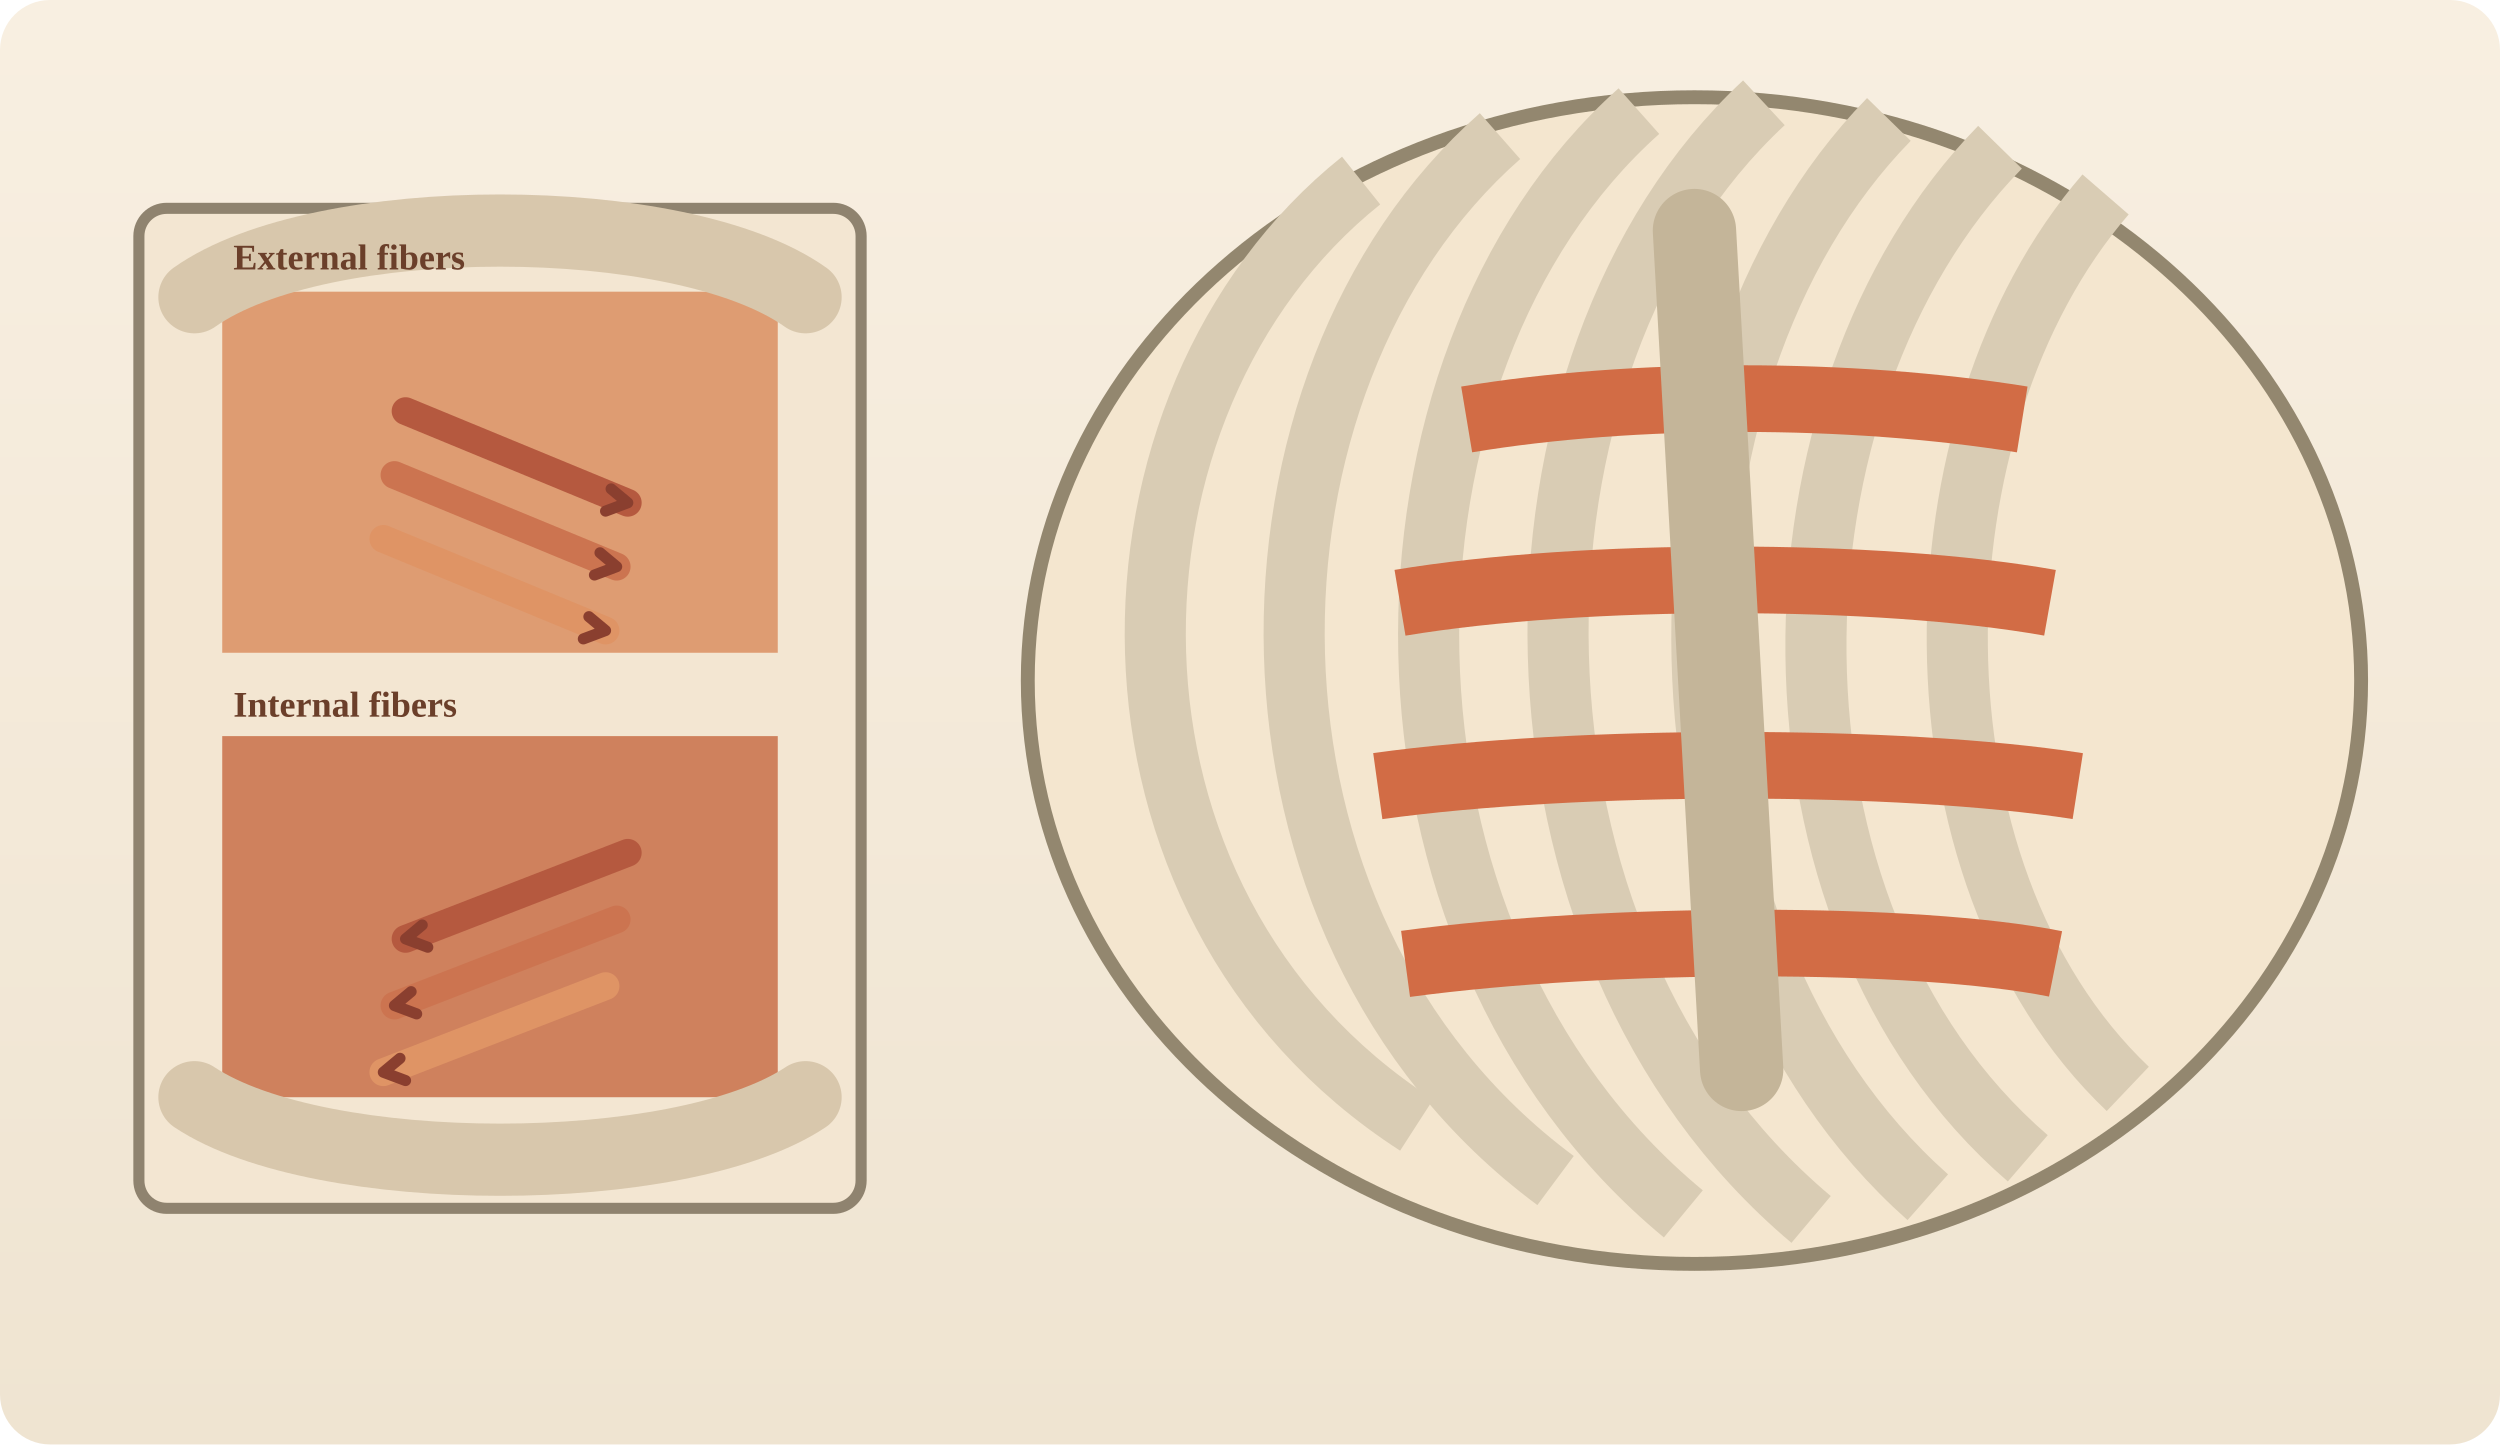
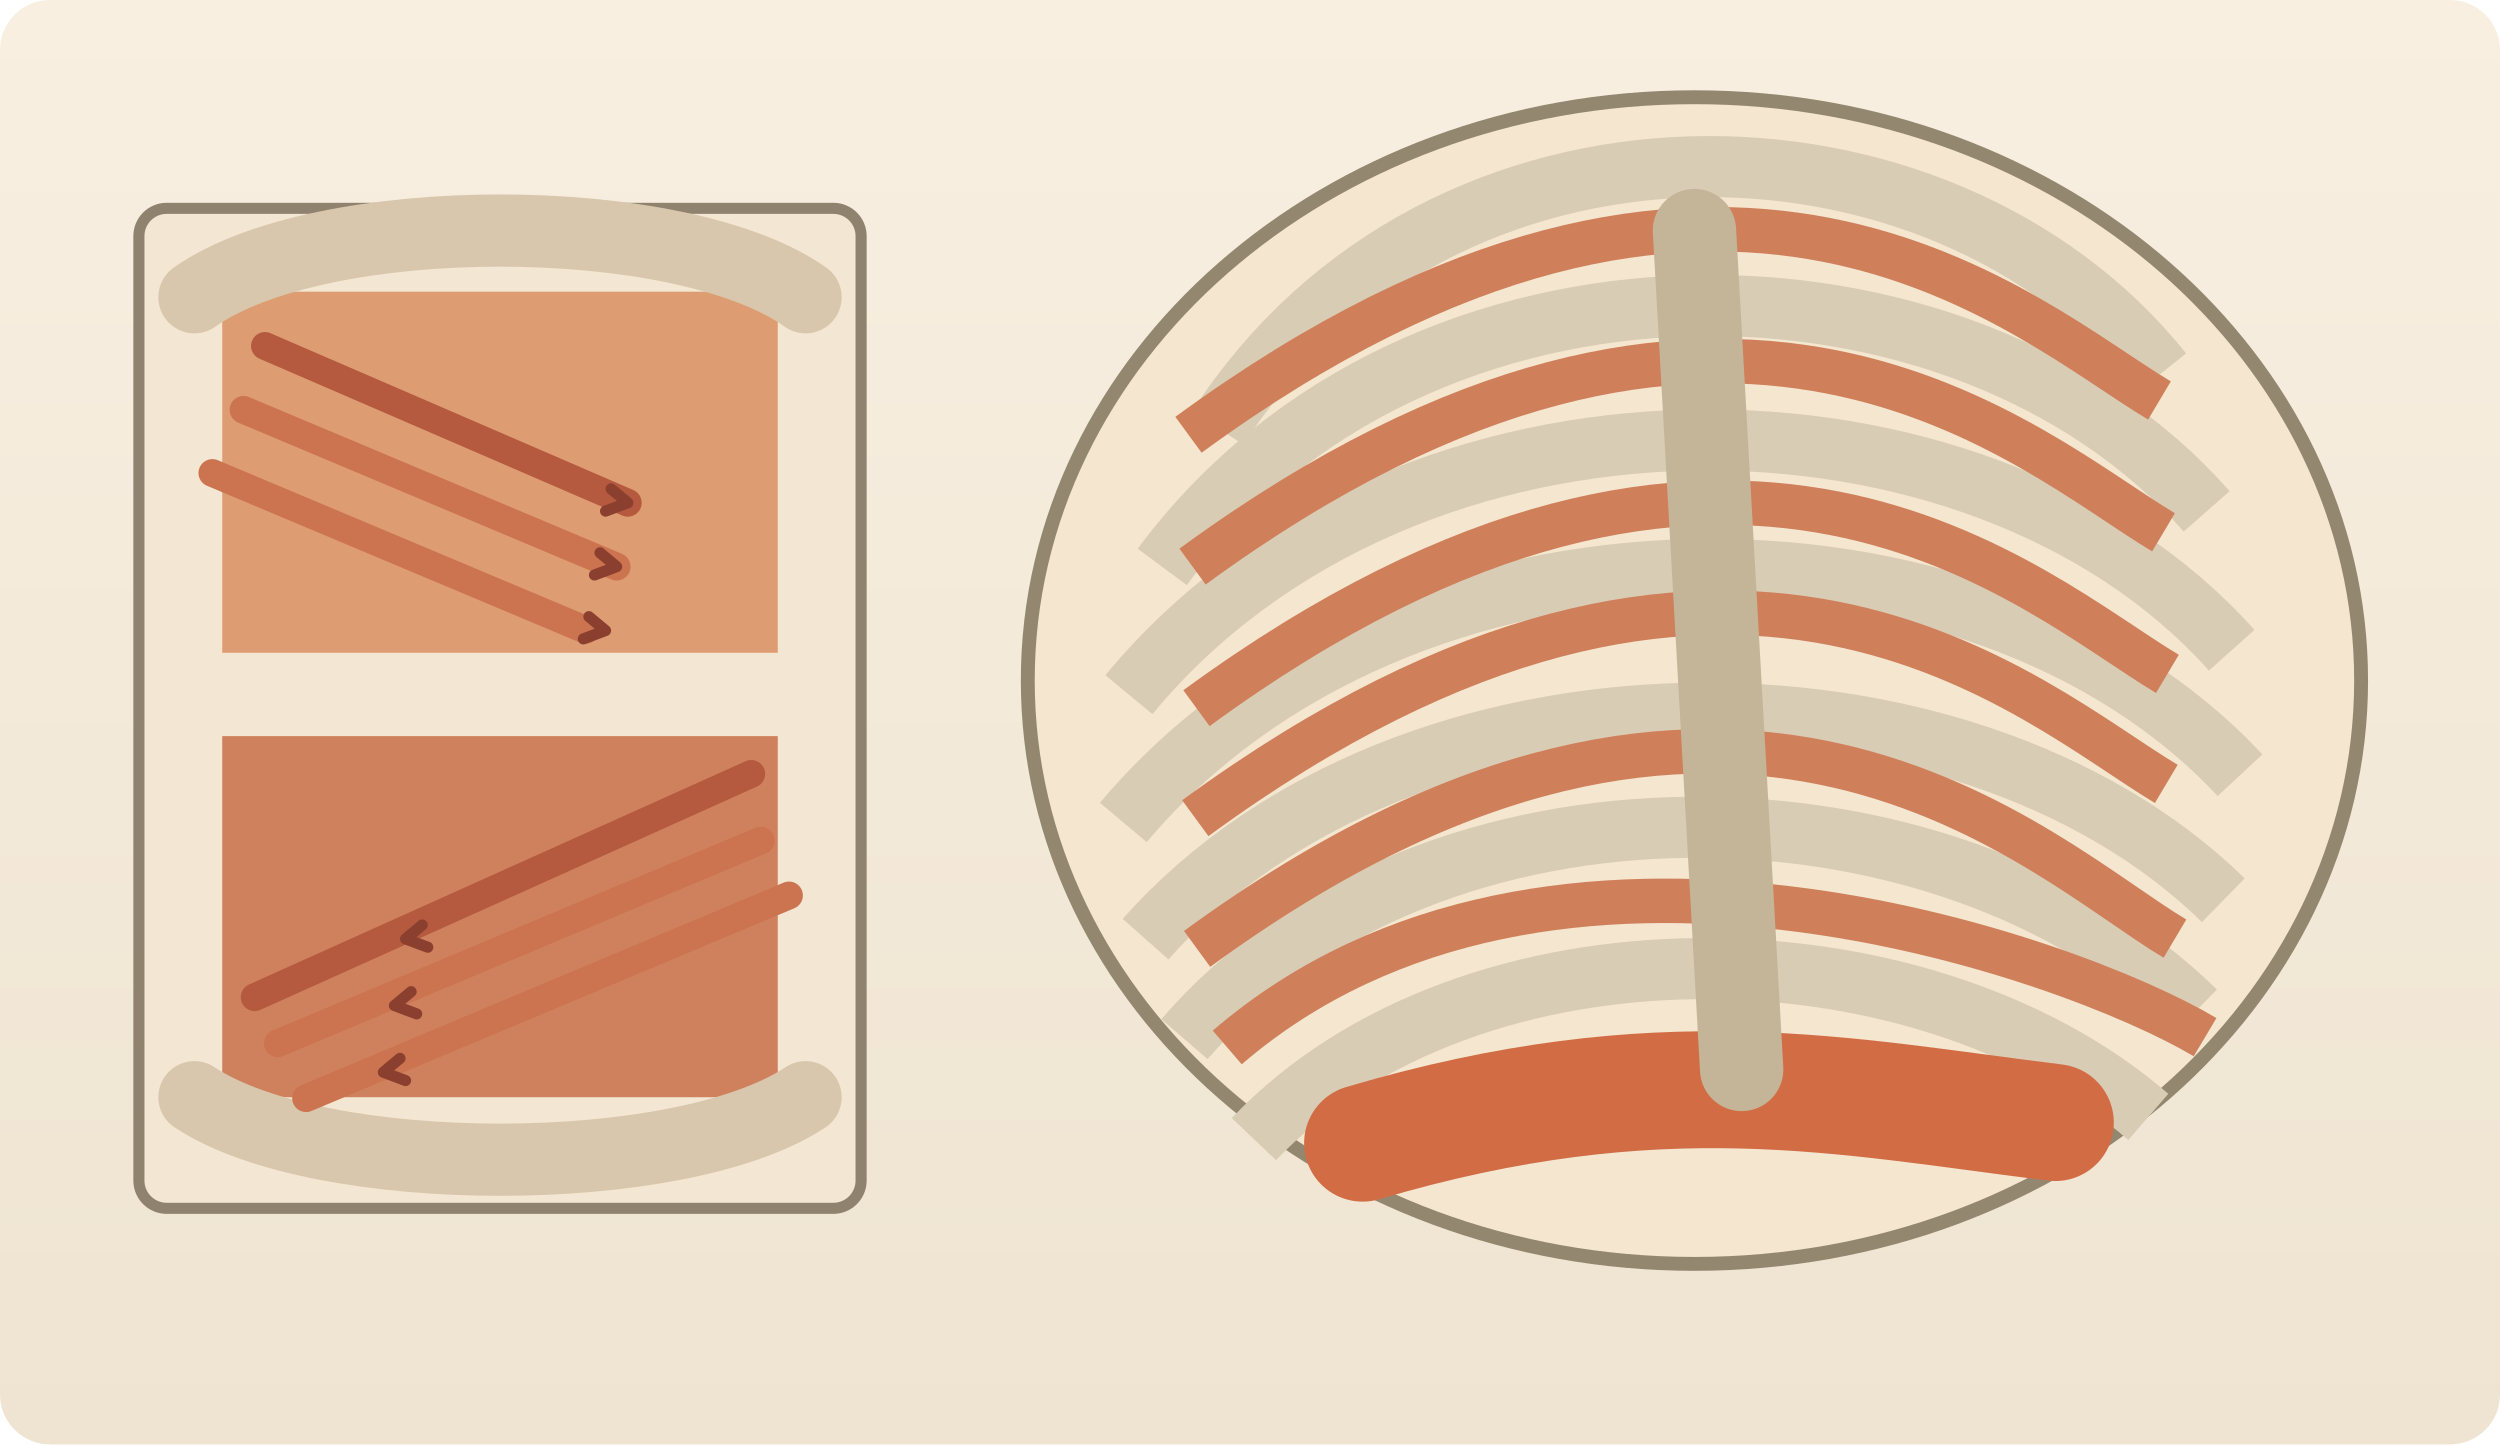
- <svg xmlns="http://www.w3.org/2000/svg" viewBox="0 0 900 520" role="img" aria-label="Thoracic anatomy reference figure">
-   <defs>
+ <svg xmlns="http://www.w3.org/2000/svg" viewBox="0 0 900 520" role="img" aria-label="Thoracic anatomy reference figure" version="1.1" id="svg30">
+   <defs id="defs2">
    <linearGradient id="bgGrad" x1="0" y1="0" x2="0" y2="1">
-       <stop offset="0" stop-color="#f8efe1" />
-       <stop offset="1" stop-color="#efe4d1" />
+       <stop offset="0" stop-color="#f8efe1" id="stop1" />
+       <stop offset="1" stop-color="#efe4d1" id="stop2" />
    </linearGradient>
  </defs>
-   <rect x="0" y="0" width="900" height="520" fill="url(#bgGrad)" rx="18" />
-   <g transform="translate(50 35)">
-     <rect x="0" y="40" width="260" height="360" fill="#f3e6d2" stroke="#8f836f" stroke-width="4" rx="10" />
-     <rect x="30" y="70" width="200" height="130" fill="#db8f62" opacity="0.85" />
-     <rect x="30" y="230" width="200" height="130" fill="#c97049" opacity="0.85" />
-     <path d="M20,72 C65,40 195,40 240,72" fill="none" stroke="#d8c7ac" stroke-width="26" stroke-linecap="round" />
-     <path d="M20,360 C65,390 195,390 240,360" fill="none" stroke="#d8c7ac" stroke-width="26" stroke-linecap="round" />
-     <path d="M96,113 L176,146" stroke="#b5593f" stroke-width="10" stroke-linecap="round" />
-     <path d="M92,136 L172,169" stroke="#cc7450" stroke-width="10" stroke-linecap="round" />
-     <path d="M88,159 L168,192" stroke="#df9465" stroke-width="10" stroke-linecap="round" />
-     <path d="M170,141 L176,146 L168,149" fill="none" stroke="#8a3f2f" stroke-width="4" stroke-linecap="round" stroke-linejoin="round" />
-     <path d="M166,164 L172,169 L164,172" fill="none" stroke="#8a3f2f" stroke-width="4" stroke-linecap="round" stroke-linejoin="round" />
-     <path d="M162,187 L168,192 L160,195" fill="none" stroke="#8a3f2f" stroke-width="4" stroke-linecap="round" stroke-linejoin="round" />
-     <path d="M176,272 L96,303" stroke="#b5593f" stroke-width="10" stroke-linecap="round" />
-     <path d="M172,296 L92,327" stroke="#cc7450" stroke-width="10" stroke-linecap="round" />
-     <path d="M168,320 L88,351" stroke="#df9465" stroke-width="10" stroke-linecap="round" />
-     <path d="M102,298 L96,303 L104,306" fill="none" stroke="#8a3f2f" stroke-width="4" stroke-linecap="round" stroke-linejoin="round" />
-     <path d="M98,322 L92,327 L100,330" fill="none" stroke="#8a3f2f" stroke-width="4" stroke-linecap="round" stroke-linejoin="round" />
-     <path d="M94,346 L88,351 L96,354" fill="none" stroke="#8a3f2f" stroke-width="4" stroke-linecap="round" stroke-linejoin="round" />
-     <text x="34" y="62" font-size="13" fill="#6b3f2a" font-weight="700">External fibers</text>
-     <text x="34" y="223" font-size="13" fill="#6b3f2a" font-weight="700">Internal fibers</text>
+   <rect x="0" y="0" width="900" height="520" fill="url(#bgGrad)" rx="18" id="rect2" />
+   <g transform="translate(50 35)" id="g19">
+     <rect x="0" y="40" width="260" height="360" fill="#f3e6d2" stroke="#8f836f" stroke-width="4" rx="10" id="rect3" />
+     <rect x="30" y="70" width="200" height="130" fill="#db8f62" opacity="0.85" id="rect4" />
+     <rect x="30" y="230" width="200" height="130" fill="#c97049" opacity="0.85" id="rect5" />
+     <path d="M20,72 C65,40 195,40 240,72" fill="none" stroke="#d8c7ac" stroke-width="26" stroke-linecap="round" id="path5" />
+     <path d="M20,360 C65,390 195,390 240,360" fill="none" stroke="#d8c7ac" stroke-width="26" stroke-linecap="round" id="path6" />
+     <path d="M 45.373,89.539 176,146" stroke="#b5593f" stroke-width="10" stroke-linecap="round" id="path7" />
+     <path d="M 37.668,112.539 172,169 M 26.458,135.279 160.79,191.741" stroke="#cc7450" stroke-width="10" stroke-linecap="round" id="path8" />
+     <path d="M170,141 L176,146 L168,149" fill="none" stroke="#8a3f2f" stroke-width="4" stroke-linecap="round" stroke-linejoin="round" id="path10" />
+     <path d="M166,164 L172,169 L164,172" fill="none" stroke="#8a3f2f" stroke-width="4" stroke-linecap="round" stroke-linejoin="round" id="path11" />
+     <path d="M162,187 L168,192 L160,195" fill="none" stroke="#8a3f2f" stroke-width="4" stroke-linecap="round" stroke-linejoin="round" id="path12" />
+     <path d="M 220.453,243.599 41.668,323.992" stroke="#b5593f" stroke-width="10" stroke-linecap="round" id="path13" />
+     <path d="M 223.862,267.599 50.016,340.583 M 234.036,287.356 60.19,360.34" stroke="#cc7450" stroke-width="10" stroke-linecap="round" id="path14" />
+     <path d="M102,298 L96,303 L104,306" fill="none" stroke="#8a3f2f" stroke-width="4" stroke-linecap="round" stroke-linejoin="round" id="path16" />
+     <path d="M98,322 L92,327 L100,330" fill="none" stroke="#8a3f2f" stroke-width="4" stroke-linecap="round" stroke-linejoin="round" id="path17" />
+     <path d="M94,346 L88,351 L96,354" fill="none" stroke="#8a3f2f" stroke-width="4" stroke-linecap="round" stroke-linejoin="round" id="path18" />
  </g>
-   <g transform="translate(360 25)">
-     <ellipse cx="250" cy="220" rx="240" ry="210" fill="#f4e6cf" stroke="#93876f" stroke-width="5" />
-     <path d="M130,40 C30,120 26,300 150,380" fill="none" stroke="#d9ccb4" stroke-width="22" />
-     <path d="M180,24 C80,112 76,308 200,400" fill="none" stroke="#d9ccb4" stroke-width="22" />
-     <path d="M230,15 C128,106 125,312 246,412" fill="none" stroke="#d9ccb4" stroke-width="22" />
-     <path d="M275,12 C174,106 173,314 292,414" fill="none" stroke="#d9ccb4" stroke-width="22" />
-     <path d="M320,18 C228,112 228,312 334,406" fill="none" stroke="#d9ccb4" stroke-width="22" />
-     <path d="M360,28 C272,118 268,304 370,392" fill="none" stroke="#d9ccb4" stroke-width="22" />
-     <path d="M398,45 C327,127 324,289 406,367" fill="none" stroke="#d9ccb4" stroke-width="22" />
-     <path d="M168,126 C228,116 306,116 368,126" fill="none" stroke="#d26c45" stroke-width="24" />
-     <path d="M144,192 C210,181 316,181 378,192" fill="none" stroke="#d26c45" stroke-width="24" />
-     <path d="M136,258 C208,248 324,248 388,258" fill="none" stroke="#d26c45" stroke-width="24" />
-     <path d="M146,322 C220,312 330,312 380,322" fill="none" stroke="#d26c45" stroke-width="24" />
-     <path d="M250,58 L267,360" stroke="#c4b599" stroke-width="30" stroke-linecap="round" />
+   <g transform="translate(360 25)" id="g30">
+     <ellipse cx="250" cy="220" rx="240" ry="210" fill="#f4e6cf" stroke="#93876f" stroke-width="5" id="ellipse19" />
+     <path d="m 418.399,109.084 c -80,-100 -260,-104 -340,20" fill="none" stroke="#d9ccb4" stroke-width="22" id="path19" />
+     <path d="m 434.399,159.083 c -88,-100 -284,-104 -376,20" fill="none" stroke="#d9ccb4" stroke-width="22" id="path20" />
+     <path d="m 443.399,209.083 c -91,-102 -297,-105 -397,16" fill="none" stroke="#d9ccb4" stroke-width="22" id="path21" />
+     <path d="m 446.399,254.083 c -94,-101 -302,-102 -402,17" fill="none" stroke="#d9ccb4" stroke-width="22" id="path22" />
+     <path d="m 440.399,299.084 c -94,-92 -294,-92 -388,14" fill="none" stroke="#d9ccb4" stroke-width="22" id="path23" />
+     <path d="m 430.399,339.084 c -90,-88 -276,-92 -364,10" fill="none" stroke="#d9ccb4" stroke-width="22" id="path24" />
+     <path d="m 413.399,377.084 c -82,-71 -244,-74 -322,8" fill="none" stroke="#d9ccb4" stroke-width="22" id="path25" />
+     <path d="M 69.32,178.972 C 263.567,36.847 370.923,138.101 418.87,166.624 M 70.724,229.944 C 264.971,87.819 372.327,189.074 420.274,217.596 M 70.311,269.544 C 264.558,127.418 371.914,228.673 419.862,257.196 M 70.96,316.604 C 265.206,174.479 375.032,284.378 422.98,312.9 M 67.855,131.519 C 262.101,-10.607 369.458,90.648 417.405,119.17 M 81.806,352.082 C 198.26,251.941 385.879,319.856 433.826,348.378" fill="none" stroke="#d26c45" stroke-width="24" id="path28" style="stroke-width:16;stroke-dasharray:none;stroke:#cf7f5a;stroke-opacity:1" />
  </g>
+   <path d="m 130.53,386.537 c 107.295,-31.717 173.032,-16.798 249.393,-7.409" fill="none" stroke="#d26c45" stroke-width="24" id="path26" style="stroke-width:42.1;stroke-linecap:round;stroke-dasharray:none" transform="translate(360,25)" />
+   <path d="M250,58 L267,360" stroke="#c4b599" stroke-width="30" stroke-linecap="round" id="path30" transform="translate(360,25)" />
</svg>
